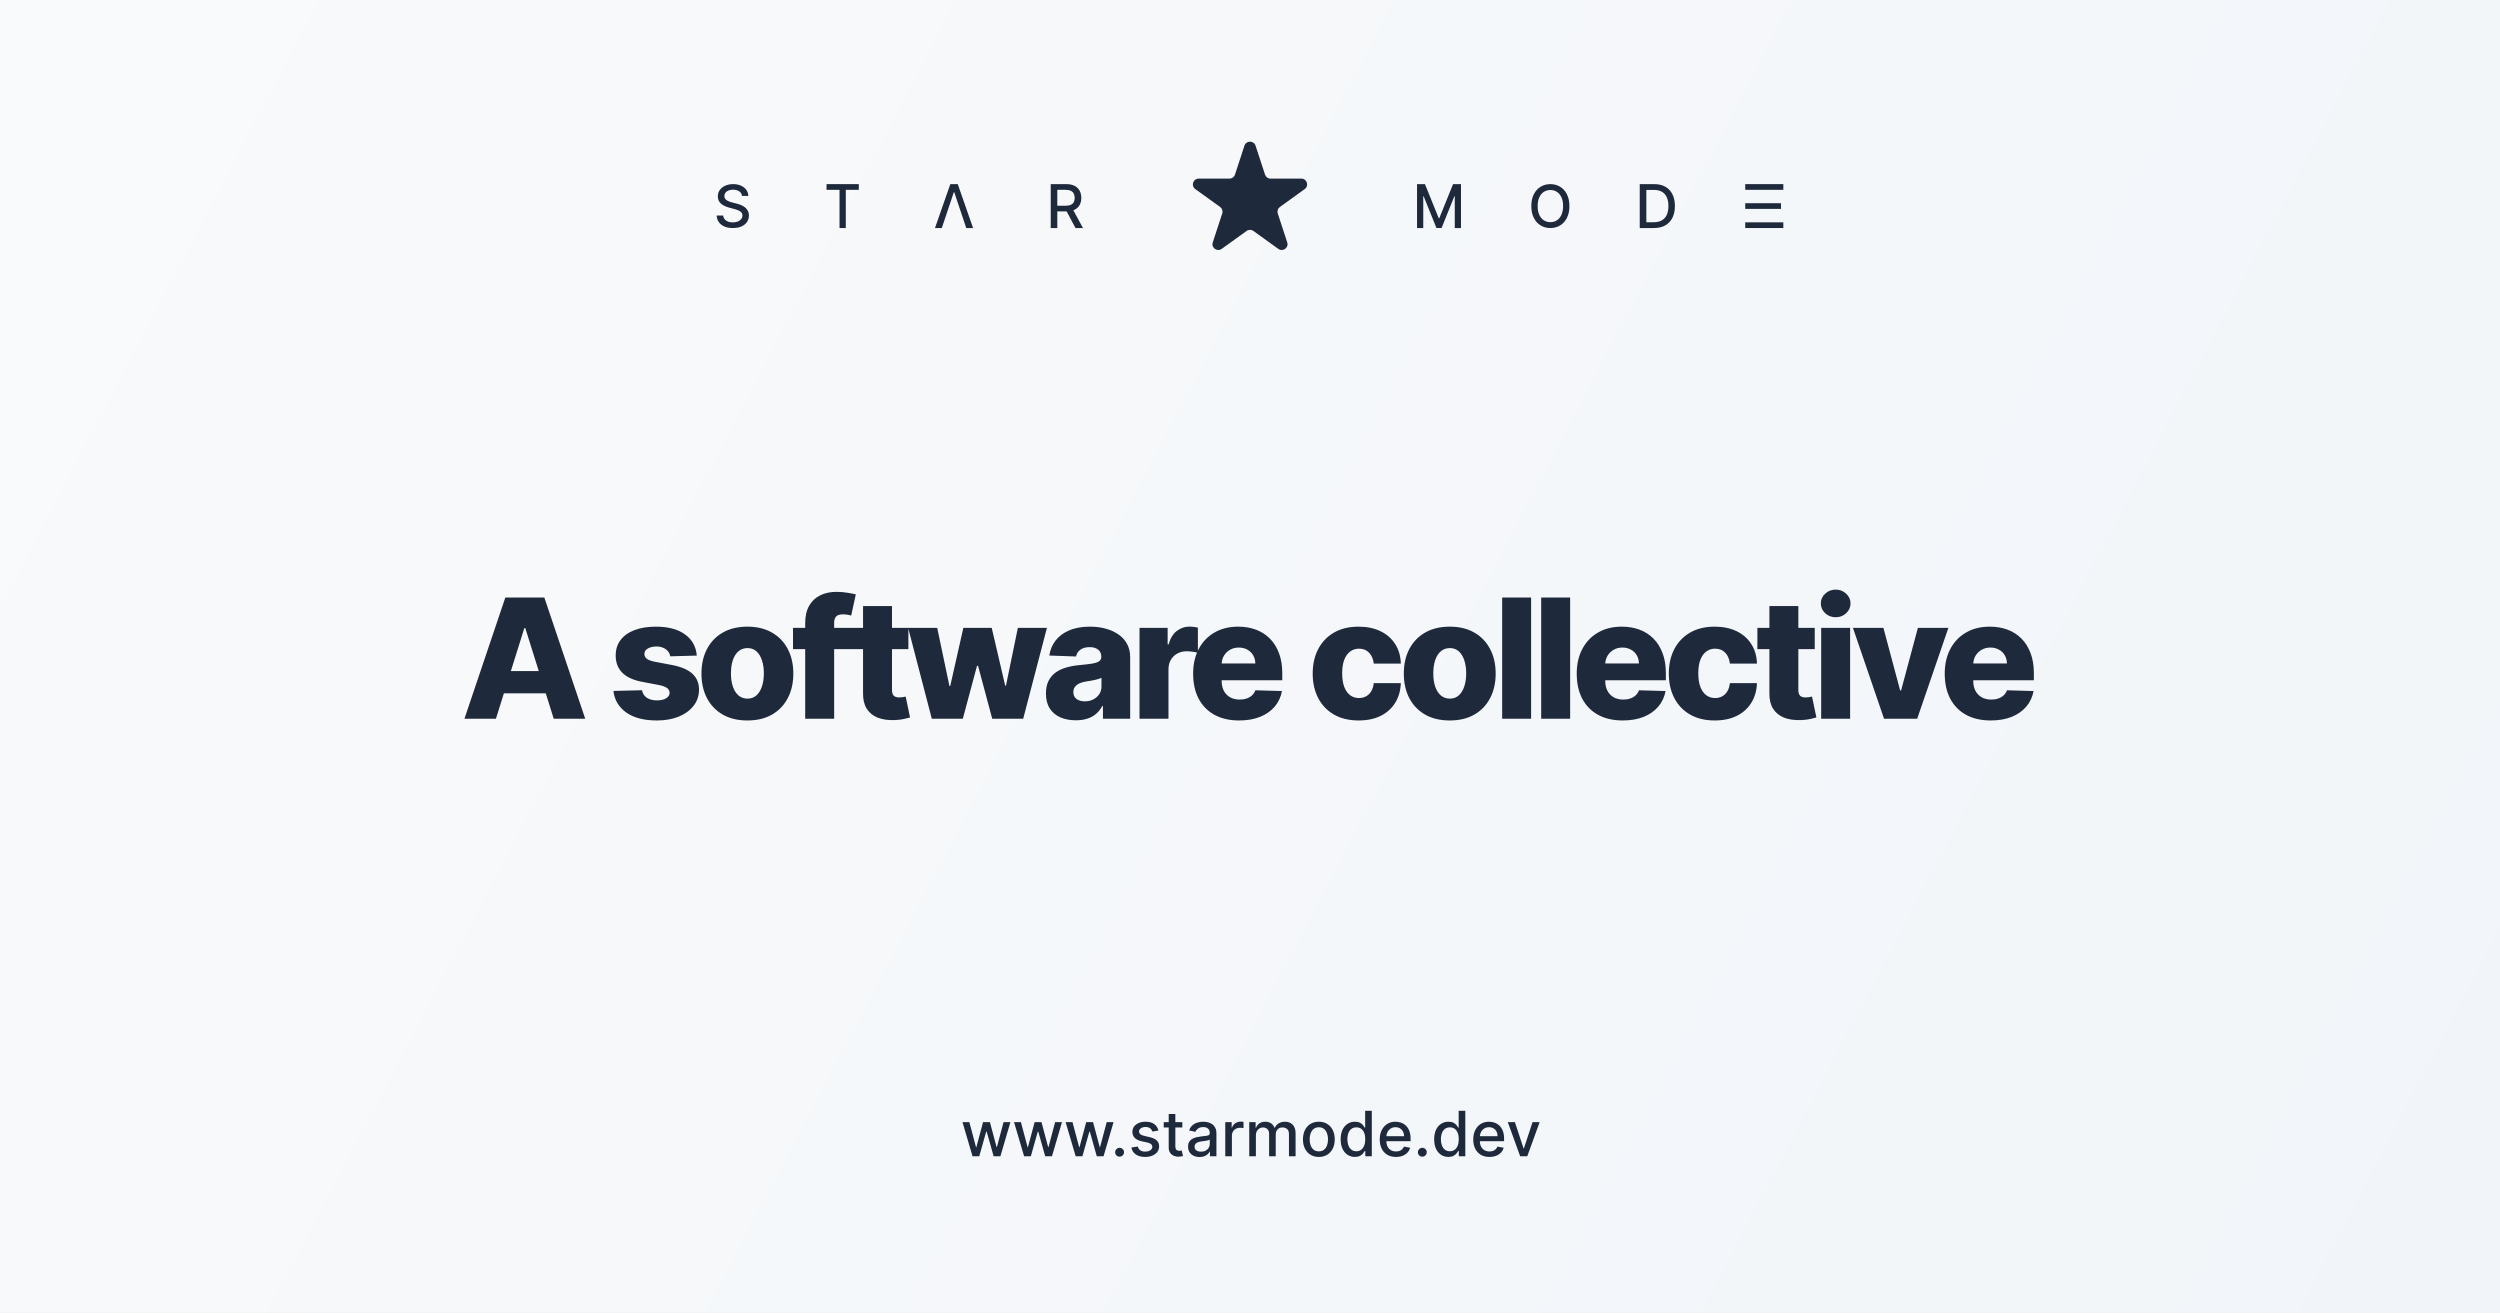
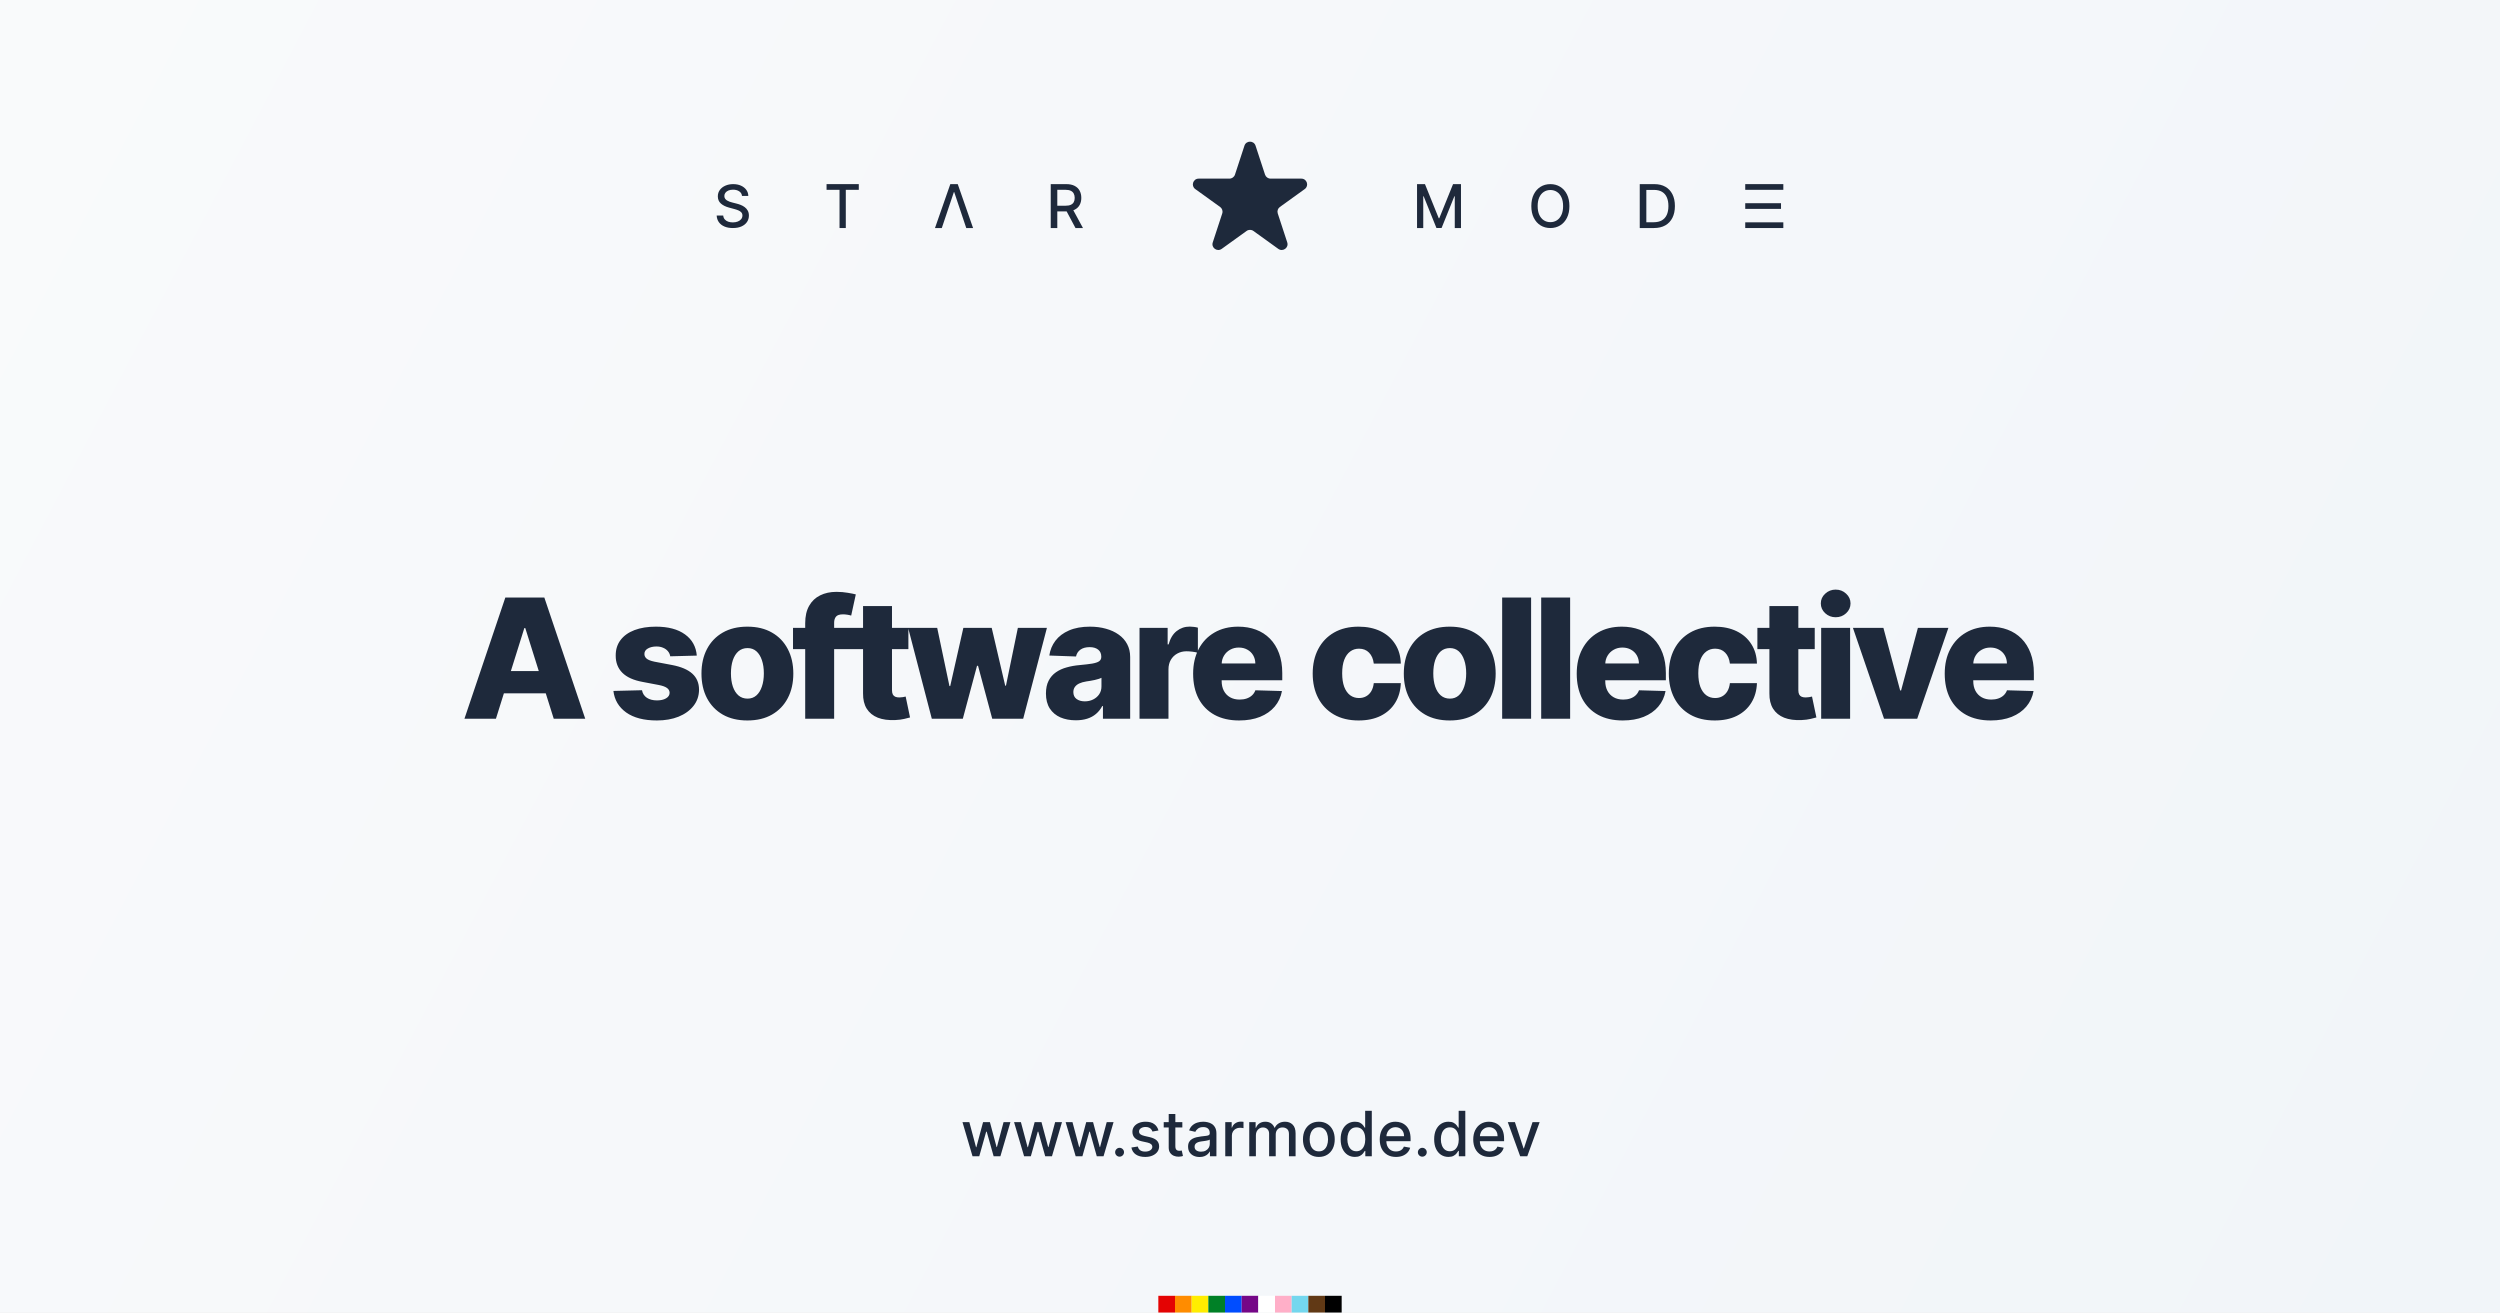
<svg xmlns="http://www.w3.org/2000/svg" width="1200" height="630" viewBox="0 0 1200 630" fill="none">
  <rect width="1200" height="630" fill="url(#paint0_linear_4001_59)" />
  <path d="M466.809 555L461.994 538.636H465.286L468.492 550.653H468.652L471.869 538.636H475.161L478.357 550.6H478.517L481.703 538.636H484.994L480.19 555H476.94L473.617 543.185H473.372L470.048 555H466.809ZM491.565 555L486.75 538.636H490.041L493.248 550.653H493.408L496.625 538.636H499.917L503.113 550.6H503.273L506.458 538.636H509.75L504.946 555H501.696L498.372 543.185H498.127L494.804 555H491.565ZM516.321 555L511.505 538.636H514.797L518.004 550.653H518.164L521.381 538.636H524.673L527.869 550.6H528.029L531.214 538.636H534.506L529.701 555H526.452L523.128 543.185H522.883L519.559 555H516.321ZM537.401 555.202C536.819 555.202 536.318 554.996 535.899 554.585C535.48 554.165 535.271 553.661 535.271 553.072C535.271 552.489 535.48 551.992 535.899 551.58C536.318 551.161 536.819 550.952 537.401 550.952C537.984 550.952 538.484 551.161 538.903 551.58C539.322 551.992 539.532 552.489 539.532 553.072C539.532 553.462 539.432 553.821 539.234 554.148C539.042 554.467 538.786 554.723 538.467 554.915C538.147 555.107 537.792 555.202 537.401 555.202ZM556.061 542.631L553.174 543.143C553.053 542.773 552.861 542.422 552.598 542.088C552.343 541.754 551.995 541.481 551.554 541.268C551.114 541.055 550.563 540.948 549.903 540.948C549.001 540.948 548.248 541.151 547.644 541.555C547.041 541.953 546.739 542.468 546.739 543.1C546.739 543.647 546.941 544.087 547.346 544.421C547.751 544.755 548.404 545.028 549.306 545.241L551.906 545.838C553.411 546.186 554.534 546.722 555.272 547.447C556.011 548.171 556.38 549.112 556.38 550.27C556.38 551.25 556.096 552.124 555.528 552.891C554.967 553.651 554.182 554.247 553.174 554.68C552.172 555.114 551.011 555.33 549.69 555.33C547.858 555.33 546.362 554.94 545.205 554.158C544.047 553.37 543.337 552.251 543.074 550.803L546.153 550.334C546.345 551.136 546.739 551.744 547.335 552.156C547.932 552.56 548.71 552.763 549.669 552.763C550.713 552.763 551.547 552.546 552.172 552.113C552.797 551.673 553.11 551.136 553.11 550.504C553.11 549.993 552.918 549.563 552.534 549.215C552.158 548.867 551.579 548.604 550.798 548.427L548.028 547.82C546.501 547.472 545.372 546.918 544.64 546.158C543.916 545.398 543.554 544.435 543.554 543.271C543.554 542.305 543.823 541.46 544.363 540.735C544.903 540.011 545.649 539.446 546.6 539.041C547.552 538.629 548.642 538.423 549.871 538.423C551.639 538.423 553.032 538.807 554.047 539.574C555.063 540.334 555.734 541.353 556.061 542.631ZM567.521 538.636V541.193H558.583V538.636H567.521ZM560.98 534.716H564.165V550.195C564.165 550.813 564.258 551.278 564.442 551.591C564.627 551.896 564.865 552.106 565.156 552.219C565.454 552.326 565.777 552.379 566.125 552.379C566.381 552.379 566.605 552.362 566.797 552.326C566.988 552.29 567.138 552.262 567.244 552.241L567.819 554.872C567.635 554.943 567.372 555.014 567.031 555.085C566.69 555.163 566.264 555.206 565.753 555.213C564.915 555.227 564.133 555.078 563.409 554.766C562.684 554.453 562.098 553.97 561.651 553.317C561.204 552.663 560.98 551.843 560.98 550.856V534.716ZM575.807 555.362C574.77 555.362 573.832 555.17 572.994 554.787C572.156 554.396 571.492 553.832 571.002 553.093C570.519 552.354 570.278 551.449 570.278 550.376C570.278 549.453 570.455 548.693 570.81 548.097C571.165 547.5 571.645 547.028 572.248 546.68C572.852 546.332 573.527 546.069 574.273 545.891C575.018 545.714 575.778 545.579 576.552 545.487C577.533 545.373 578.328 545.281 578.939 545.21C579.55 545.131 579.994 545.007 580.271 544.837C580.547 544.666 580.686 544.389 580.686 544.006V543.931C580.686 543.001 580.423 542.28 579.898 541.768C579.379 541.257 578.605 541.001 577.575 541.001C576.503 541.001 575.658 541.239 575.04 541.715C574.429 542.184 574.006 542.706 573.772 543.281L570.778 542.599C571.133 541.605 571.652 540.803 572.334 540.192C573.023 539.574 573.815 539.126 574.709 538.849C575.604 538.565 576.545 538.423 577.533 538.423C578.186 538.423 578.878 538.501 579.61 538.658C580.349 538.807 581.038 539.084 581.677 539.489C582.323 539.893 582.852 540.472 583.264 541.225C583.676 541.971 583.882 542.94 583.882 544.134V555H580.771V552.763H580.643C580.437 553.175 580.128 553.58 579.717 553.977C579.305 554.375 578.775 554.705 578.129 554.968C577.483 555.231 576.709 555.362 575.807 555.362ZM576.499 552.805C577.38 552.805 578.133 552.631 578.758 552.283C579.39 551.935 579.869 551.481 580.196 550.92C580.53 550.352 580.697 549.744 580.697 549.098V546.989C580.583 547.102 580.363 547.209 580.036 547.308C579.717 547.401 579.351 547.482 578.939 547.553C578.527 547.617 578.126 547.678 577.735 547.734C577.344 547.784 577.018 547.827 576.755 547.862C576.137 547.94 575.572 548.072 575.061 548.256C574.557 548.441 574.152 548.707 573.847 549.055C573.548 549.396 573.399 549.851 573.399 550.419C573.399 551.207 573.69 551.804 574.273 552.209C574.855 552.607 575.597 552.805 576.499 552.805ZM588.125 555V538.636H591.204V541.236H591.374C591.672 540.355 592.198 539.663 592.951 539.158C593.711 538.647 594.57 538.391 595.529 538.391C595.728 538.391 595.962 538.398 596.232 538.413C596.509 538.427 596.726 538.445 596.882 538.466V541.513C596.754 541.477 596.527 541.438 596.2 541.396C595.873 541.346 595.547 541.321 595.22 541.321C594.467 541.321 593.796 541.481 593.206 541.8C592.624 542.113 592.162 542.55 591.821 543.111C591.481 543.665 591.31 544.297 591.31 545.007V555H588.125ZM599.638 555V538.636H602.696V541.3H602.898C603.239 540.398 603.797 539.695 604.571 539.19C605.345 538.679 606.272 538.423 607.351 538.423C608.445 538.423 609.361 538.679 610.1 539.19C610.846 539.702 611.396 540.405 611.751 541.3H611.922C612.312 540.426 612.934 539.73 613.786 539.212C614.638 538.686 615.654 538.423 616.833 538.423C618.317 538.423 619.528 538.888 620.466 539.819C621.41 540.749 621.883 542.152 621.883 544.027V555H618.697V544.325C618.697 543.217 618.396 542.415 617.792 541.918C617.188 541.42 616.467 541.172 615.629 541.172C614.592 541.172 613.786 541.491 613.211 542.131C612.636 542.763 612.348 543.576 612.348 544.57V555H609.173V544.123C609.173 543.235 608.896 542.521 608.342 541.982C607.788 541.442 607.067 541.172 606.18 541.172C605.576 541.172 605.018 541.332 604.507 541.651C604.003 541.964 603.594 542.401 603.282 542.962C602.976 543.523 602.824 544.173 602.824 544.911V555H599.638ZM633.045 555.33C631.511 555.33 630.172 554.979 629.028 554.276C627.885 553.572 626.997 552.589 626.365 551.325C625.733 550.06 625.417 548.583 625.417 546.893C625.417 545.195 625.733 543.711 626.365 542.44C626.997 541.168 627.885 540.181 629.028 539.478C630.172 538.775 631.511 538.423 633.045 538.423C634.579 538.423 635.918 538.775 637.061 539.478C638.205 540.181 639.092 541.168 639.725 542.44C640.357 543.711 640.673 545.195 640.673 546.893C640.673 548.583 640.357 550.06 639.725 551.325C639.092 552.589 638.205 553.572 637.061 554.276C635.918 554.979 634.579 555.33 633.045 555.33ZM633.055 552.656C634.05 552.656 634.874 552.393 635.527 551.868C636.18 551.342 636.663 550.643 636.976 549.769C637.296 548.896 637.455 547.933 637.455 546.882C637.455 545.838 637.296 544.879 636.976 544.006C636.663 543.125 636.18 542.418 635.527 541.886C634.874 541.353 634.05 541.087 633.055 541.087C632.054 541.087 631.223 541.353 630.563 541.886C629.909 542.418 629.423 543.125 629.103 544.006C628.791 544.879 628.634 545.838 628.634 546.882C628.634 547.933 628.791 548.896 629.103 549.769C629.423 550.643 629.909 551.342 630.563 551.868C631.223 552.393 632.054 552.656 633.055 552.656ZM650.354 555.32C649.033 555.32 647.854 554.982 646.817 554.308C645.787 553.626 644.978 552.656 644.388 551.399C643.806 550.135 643.514 548.619 643.514 546.85C643.514 545.082 643.809 543.569 644.399 542.312C644.995 541.055 645.812 540.092 646.849 539.425C647.886 538.757 649.061 538.423 650.375 538.423C651.391 538.423 652.208 538.594 652.826 538.935C653.451 539.268 653.934 539.659 654.274 540.107C654.622 540.554 654.892 540.948 655.084 541.289H655.276V533.182H658.461V555H655.35V552.454H655.084C654.892 552.802 654.615 553.2 654.253 553.647C653.898 554.094 653.408 554.485 652.783 554.819C652.158 555.153 651.348 555.32 650.354 555.32ZM651.057 552.603C651.973 552.603 652.747 552.362 653.38 551.879C654.019 551.388 654.502 550.71 654.828 549.844C655.162 548.977 655.329 547.969 655.329 546.818C655.329 545.682 655.166 544.687 654.839 543.835C654.512 542.983 654.033 542.319 653.401 541.843C652.769 541.367 651.987 541.129 651.057 541.129C650.098 541.129 649.299 541.378 648.66 541.875C648.021 542.372 647.538 543.05 647.211 543.91C646.892 544.769 646.732 545.739 646.732 546.818C646.732 547.912 646.895 548.896 647.222 549.769C647.549 550.643 648.032 551.335 648.671 551.847C649.317 552.351 650.112 552.603 651.057 552.603ZM670.06 555.33C668.448 555.33 667.059 554.986 665.895 554.297C664.737 553.601 663.842 552.624 663.21 551.367C662.585 550.103 662.272 548.622 662.272 546.925C662.272 545.249 662.585 543.771 663.21 542.493C663.842 541.214 664.723 540.217 665.852 539.499C666.988 538.782 668.316 538.423 669.836 538.423C670.76 538.423 671.655 538.576 672.521 538.881C673.388 539.187 674.165 539.666 674.854 540.32C675.543 540.973 676.086 541.822 676.484 542.866C676.882 543.903 677.081 545.163 677.081 546.648V547.777H664.073V545.391H673.959C673.959 544.553 673.789 543.81 673.448 543.164C673.107 542.511 672.628 541.996 672.01 541.619C671.399 541.243 670.682 541.055 669.858 541.055C668.963 541.055 668.182 541.275 667.514 541.715C666.853 542.148 666.342 542.717 665.98 543.42C665.625 544.116 665.447 544.872 665.447 545.689V547.553C665.447 548.647 665.639 549.577 666.022 550.344C666.413 551.112 666.956 551.697 667.652 552.102C668.348 552.5 669.162 552.699 670.092 552.699C670.696 552.699 671.246 552.614 671.743 552.443C672.241 552.266 672.67 552.003 673.032 551.655C673.395 551.307 673.672 550.877 673.863 550.366L676.878 550.909C676.637 551.797 676.204 552.575 675.579 553.242C674.961 553.903 674.183 554.418 673.245 554.787C672.315 555.149 671.253 555.33 670.06 555.33ZM682.714 555.202C682.131 555.202 681.631 554.996 681.212 554.585C680.793 554.165 680.583 553.661 680.583 553.072C680.583 552.489 680.793 551.992 681.212 551.58C681.631 551.161 682.131 550.952 682.714 550.952C683.296 550.952 683.797 551.161 684.216 551.58C684.635 551.992 684.844 552.489 684.844 553.072C684.844 553.462 684.745 553.821 684.546 554.148C684.354 554.467 684.099 554.723 683.779 554.915C683.459 555.107 683.104 555.202 682.714 555.202ZM695.237 555.32C693.916 555.32 692.737 554.982 691.7 554.308C690.67 553.626 689.86 552.656 689.271 551.399C688.688 550.135 688.397 548.619 688.397 546.85C688.397 545.082 688.692 543.569 689.282 542.312C689.878 541.055 690.695 540.092 691.732 539.425C692.769 538.757 693.944 538.423 695.258 538.423C696.274 538.423 697.09 538.594 697.708 538.935C698.333 539.268 698.816 539.659 699.157 540.107C699.505 540.554 699.775 540.948 699.967 541.289H700.159V533.182H703.344V555H700.233V552.454H699.967C699.775 552.802 699.498 553.2 699.136 553.647C698.781 554.094 698.291 554.485 697.666 554.819C697.041 555.153 696.231 555.32 695.237 555.32ZM695.94 552.603C696.856 552.603 697.63 552.362 698.262 551.879C698.902 551.388 699.384 550.71 699.711 549.844C700.045 548.977 700.212 547.969 700.212 546.818C700.212 545.682 700.049 544.687 699.722 543.835C699.395 542.983 698.916 542.319 698.284 541.843C697.652 541.367 696.87 541.129 695.94 541.129C694.981 541.129 694.182 541.378 693.543 541.875C692.904 542.372 692.421 543.05 692.094 543.91C691.774 544.769 691.615 545.739 691.615 546.818C691.615 547.912 691.778 548.896 692.105 549.769C692.431 550.643 692.914 551.335 693.554 551.847C694.2 552.351 694.995 552.603 695.94 552.603ZM714.943 555.33C713.331 555.33 711.942 554.986 710.777 554.297C709.62 553.601 708.725 552.624 708.093 551.367C707.468 550.103 707.155 548.622 707.155 546.925C707.155 545.249 707.468 543.771 708.093 542.493C708.725 541.214 709.606 540.217 710.735 539.499C711.871 538.782 713.199 538.423 714.719 538.423C715.642 538.423 716.537 538.576 717.404 538.881C718.27 539.187 719.048 539.666 719.737 540.32C720.426 540.973 720.969 541.822 721.367 542.866C721.765 543.903 721.964 545.163 721.964 546.648V547.777H708.956V545.391H718.842C718.842 544.553 718.672 543.81 718.331 543.164C717.99 542.511 717.51 541.996 716.892 541.619C716.282 541.243 715.564 541.055 714.741 541.055C713.846 541.055 713.064 541.275 712.397 541.715C711.736 542.148 711.225 542.717 710.863 543.42C710.508 544.116 710.33 544.872 710.33 545.689V547.553C710.33 548.647 710.522 549.577 710.905 550.344C711.296 551.112 711.839 551.697 712.535 552.102C713.231 552.5 714.044 552.699 714.975 552.699C715.579 552.699 716.129 552.614 716.626 552.443C717.123 552.266 717.553 552.003 717.915 551.655C718.277 551.307 718.554 550.877 718.746 550.366L721.761 550.909C721.52 551.797 721.086 552.575 720.461 553.242C719.843 553.903 719.066 554.418 718.128 554.787C717.198 555.149 716.136 555.33 714.943 555.33ZM739.028 538.636L733.094 555H729.685L723.74 538.636H727.16L731.304 551.229H731.474L735.608 538.636H739.028Z" fill="#1E293B" />
  <path d="M238.043 345H222.93L242.56 286.818H261.282L280.913 345H265.799L252.134 301.477H251.68L238.043 345ZM236.026 322.102H267.617V332.784H236.026V322.102ZM334.461 314.688L321.705 315.028C321.573 314.119 321.213 313.314 320.626 312.614C320.039 311.894 319.272 311.335 318.325 310.938C317.397 310.521 316.317 310.312 315.086 310.312C313.476 310.312 312.103 310.634 310.967 311.278C309.849 311.922 309.3 312.794 309.319 313.892C309.3 314.744 309.641 315.483 310.342 316.108C311.061 316.733 312.34 317.235 314.177 317.614L322.586 319.205C326.942 320.038 330.181 321.42 332.302 323.352C334.442 325.284 335.522 327.841 335.54 331.023C335.522 334.015 334.631 336.619 332.87 338.835C331.128 341.051 328.741 342.775 325.711 344.006C322.681 345.218 319.215 345.824 315.313 345.824C309.082 345.824 304.167 344.545 300.569 341.989C296.989 339.413 294.944 335.966 294.433 331.648L308.154 331.307C308.457 332.898 309.243 334.11 310.512 334.943C311.781 335.777 313.4 336.193 315.37 336.193C317.15 336.193 318.599 335.862 319.717 335.199C320.834 334.536 321.402 333.655 321.421 332.557C321.402 331.572 320.967 330.786 320.114 330.199C319.262 329.593 317.927 329.119 316.109 328.778L308.495 327.33C304.12 326.534 300.862 325.066 298.722 322.926C296.582 320.767 295.522 318.021 295.54 314.688C295.522 311.771 296.298 309.28 297.87 307.216C299.442 305.133 301.677 303.542 304.575 302.443C307.472 301.345 310.891 300.795 314.83 300.795C320.739 300.795 325.398 302.036 328.808 304.517C332.217 306.979 334.101 310.369 334.461 314.688ZM358.749 345.824C354.166 345.824 350.227 344.886 346.931 343.011C343.655 341.117 341.126 338.485 339.346 335.114C337.585 331.723 336.704 327.794 336.704 323.324C336.704 318.835 337.585 314.905 339.346 311.534C341.126 308.144 343.655 305.511 346.931 303.636C350.227 301.742 354.166 300.795 358.749 300.795C363.333 300.795 367.263 301.742 370.539 303.636C373.835 305.511 376.363 308.144 378.124 311.534C379.905 314.905 380.795 318.835 380.795 323.324C380.795 327.794 379.905 331.723 378.124 335.114C376.363 338.485 373.835 341.117 370.539 343.011C367.263 344.886 363.333 345.824 358.749 345.824ZM358.835 335.341C360.501 335.341 361.912 334.83 363.067 333.807C364.223 332.784 365.103 331.364 365.71 329.545C366.335 327.727 366.647 325.625 366.647 323.239C366.647 320.814 366.335 318.693 365.71 316.875C365.103 315.057 364.223 313.636 363.067 312.614C361.912 311.591 360.501 311.08 358.835 311.08C357.111 311.08 355.653 311.591 354.46 312.614C353.285 313.636 352.386 315.057 351.761 316.875C351.155 318.693 350.852 320.814 350.852 323.239C350.852 325.625 351.155 327.727 351.761 329.545C352.386 331.364 353.285 332.784 354.46 333.807C355.653 334.83 357.111 335.341 358.835 335.341ZM408.712 301.364V311.591H380.644V301.364H408.712ZM386.496 345V299.148C386.496 295.777 387.131 292.983 388.4 290.767C389.669 288.532 391.43 286.866 393.684 285.767C395.938 284.65 398.542 284.091 401.496 284.091C403.428 284.091 405.246 284.242 406.951 284.545C408.674 284.83 409.953 285.085 410.786 285.312L408.57 295.483C408.059 295.312 407.434 295.17 406.695 295.057C405.976 294.943 405.294 294.886 404.65 294.886C403.021 294.886 401.904 295.246 401.298 295.966C400.692 296.686 400.388 297.67 400.388 298.92V345H386.496ZM436.026 301.364V311.591H408.498V301.364H436.026ZM414.265 290.909H428.157V331.278C428.157 332.131 428.29 332.822 428.555 333.352C428.839 333.864 429.246 334.233 429.776 334.46C430.307 334.669 430.941 334.773 431.68 334.773C432.21 334.773 432.769 334.725 433.356 334.631C433.962 334.517 434.416 334.422 434.719 334.347L436.822 344.375C436.159 344.564 435.221 344.801 434.009 345.085C432.816 345.369 431.386 345.549 429.719 345.625C426.462 345.777 423.668 345.398 421.339 344.489C419.028 343.561 417.257 342.121 416.026 340.17C414.814 338.22 414.227 335.767 414.265 332.812V290.909ZM447.268 345L435.904 301.364H449.853L455.734 329.318H456.103L462.41 301.364H476.018L482.495 329.119H482.864L488.575 301.364H502.523L491.131 345H476.273L469.455 319.574H468.972L462.154 345H447.268ZM516.4 345.739C513.616 345.739 511.144 345.275 508.985 344.347C506.845 343.4 505.15 341.979 503.9 340.085C502.669 338.172 502.053 335.777 502.053 332.898C502.053 330.473 502.479 328.428 503.332 326.761C504.184 325.095 505.358 323.741 506.854 322.699C508.351 321.657 510.074 320.871 512.025 320.341C513.976 319.792 516.059 319.422 518.275 319.233C520.756 319.006 522.754 318.769 524.269 318.523C525.784 318.258 526.883 317.888 527.565 317.415C528.265 316.922 528.616 316.231 528.616 315.341V315.199C528.616 313.741 528.114 312.614 527.11 311.818C526.106 311.023 524.752 310.625 523.048 310.625C521.21 310.625 519.733 311.023 518.616 311.818C517.498 312.614 516.788 313.712 516.485 315.114L503.673 314.659C504.051 312.008 505.027 309.64 506.599 307.557C508.19 305.455 510.368 303.807 513.133 302.614C515.917 301.402 519.26 300.795 523.161 300.795C525.945 300.795 528.512 301.127 530.86 301.79C533.209 302.434 535.254 303.381 536.996 304.631C538.739 305.862 540.084 307.377 541.031 309.176C541.996 310.975 542.479 313.03 542.479 315.341V345H529.411V338.92H529.07C528.294 340.398 527.299 341.648 526.087 342.67C524.894 343.693 523.483 344.46 521.854 344.972C520.245 345.483 518.426 345.739 516.4 345.739ZM520.69 336.648C522.186 336.648 523.531 336.345 524.724 335.739C525.936 335.133 526.902 334.299 527.621 333.239C528.341 332.159 528.701 330.909 528.701 329.489V325.341C528.303 325.549 527.82 325.739 527.252 325.909C526.703 326.08 526.097 326.241 525.434 326.392C524.771 326.544 524.089 326.676 523.388 326.79C522.688 326.903 522.015 327.008 521.371 327.102C520.065 327.311 518.947 327.633 518.019 328.068C517.11 328.504 516.409 329.072 515.917 329.773C515.443 330.455 515.207 331.269 515.207 332.216C515.207 333.655 515.718 334.754 516.741 335.511C517.782 336.269 519.099 336.648 520.69 336.648ZM546.974 345V301.364H560.468V309.318H560.923C561.718 306.439 563.015 304.299 564.815 302.898C566.614 301.477 568.707 300.767 571.093 300.767C571.737 300.767 572.4 300.814 573.082 300.909C573.763 300.985 574.398 301.108 574.985 301.278V313.352C574.322 313.125 573.451 312.945 572.371 312.812C571.311 312.68 570.364 312.614 569.531 312.614C567.883 312.614 566.396 312.983 565.07 313.722C563.763 314.441 562.731 315.455 561.974 316.761C561.235 318.049 560.866 319.564 560.866 321.307V345H546.974ZM594.778 345.824C590.213 345.824 586.274 344.924 582.96 343.125C579.664 341.307 577.126 338.722 575.346 335.369C573.585 331.998 572.704 327.992 572.704 323.352C572.704 318.845 573.594 314.905 575.374 311.534C577.155 308.144 579.664 305.511 582.903 303.636C586.141 301.742 589.958 300.795 594.352 300.795C597.458 300.795 600.299 301.278 602.874 302.244C605.45 303.21 607.675 304.64 609.55 306.534C611.425 308.428 612.884 310.767 613.925 313.551C614.967 316.316 615.488 319.489 615.488 323.068V326.534H577.562V318.466H602.562C602.543 316.989 602.192 315.672 601.511 314.517C600.829 313.362 599.891 312.462 598.698 311.818C597.524 311.155 596.17 310.824 594.636 310.824C593.083 310.824 591.691 311.174 590.46 311.875C589.228 312.557 588.253 313.494 587.533 314.688C586.814 315.862 586.435 317.197 586.397 318.693V326.903C586.397 328.684 586.747 330.246 587.448 331.591C588.149 332.917 589.143 333.949 590.431 334.688C591.719 335.426 593.253 335.795 595.033 335.795C596.264 335.795 597.382 335.625 598.386 335.284C599.389 334.943 600.251 334.441 600.971 333.778C601.691 333.116 602.23 332.301 602.59 331.335L615.346 331.705C614.816 334.564 613.651 337.055 611.852 339.176C610.071 341.278 607.732 342.917 604.835 344.091C601.937 345.246 598.585 345.824 594.778 345.824ZM652.14 345.824C647.538 345.824 643.589 344.877 640.293 342.983C637.017 341.089 634.498 338.456 632.737 335.085C630.975 331.695 630.094 327.775 630.094 323.324C630.094 318.854 630.975 314.934 632.737 311.562C634.517 308.172 637.045 305.53 640.322 303.636C643.617 301.742 647.547 300.795 652.112 300.795C656.146 300.795 659.659 301.525 662.651 302.983C665.663 304.441 668.011 306.506 669.697 309.176C671.401 311.828 672.301 314.943 672.396 318.523H659.413C659.147 316.288 658.39 314.536 657.14 313.267C655.909 311.998 654.299 311.364 652.31 311.364C650.701 311.364 649.29 311.818 648.077 312.727C646.865 313.617 645.918 314.943 645.237 316.705C644.574 318.447 644.242 320.606 644.242 323.182C644.242 325.758 644.574 327.936 645.237 329.716C645.918 331.477 646.865 332.812 648.077 333.722C649.29 334.612 650.701 335.057 652.31 335.057C653.598 335.057 654.735 334.782 655.719 334.233C656.723 333.684 657.547 332.879 658.191 331.818C658.835 330.739 659.242 329.432 659.413 327.898H672.396C672.263 331.496 671.363 334.64 669.697 337.33C668.049 340.019 665.729 342.112 662.737 343.608C659.763 345.085 656.231 345.824 652.14 345.824ZM695.874 345.824C691.291 345.824 687.352 344.886 684.056 343.011C680.78 341.117 678.251 338.485 676.471 335.114C674.71 331.723 673.829 327.794 673.829 323.324C673.829 318.835 674.71 314.905 676.471 311.534C678.251 308.144 680.78 305.511 684.056 303.636C687.352 301.742 691.291 300.795 695.874 300.795C700.458 300.795 704.388 301.742 707.664 303.636C710.96 305.511 713.488 308.144 715.249 311.534C717.03 314.905 717.92 318.835 717.92 323.324C717.92 327.794 717.03 331.723 715.249 335.114C713.488 338.485 710.96 341.117 707.664 343.011C704.388 344.886 700.458 345.824 695.874 345.824ZM695.96 335.341C697.626 335.341 699.037 334.83 700.192 333.807C701.348 332.784 702.228 331.364 702.835 329.545C703.46 327.727 703.772 325.625 703.772 323.239C703.772 320.814 703.46 318.693 702.835 316.875C702.228 315.057 701.348 313.636 700.192 312.614C699.037 311.591 697.626 311.08 695.96 311.08C694.236 311.08 692.778 311.591 691.585 312.614C690.41 313.636 689.511 315.057 688.886 316.875C688.28 318.693 687.977 320.814 687.977 323.239C687.977 325.625 688.28 327.727 688.886 329.545C689.511 331.364 690.41 332.784 691.585 333.807C692.778 334.83 694.236 335.341 695.96 335.341ZM734.928 286.818V345H721.036V286.818H734.928ZM753.663 286.818V345H739.771V286.818H753.663ZM778.903 345.824C774.338 345.824 770.399 344.924 767.085 343.125C763.789 341.307 761.251 338.722 759.471 335.369C757.71 331.998 756.829 327.992 756.829 323.352C756.829 318.845 757.719 314.905 759.499 311.534C761.28 308.144 763.789 305.511 767.028 303.636C770.266 301.742 774.083 300.795 778.477 300.795C781.583 300.795 784.424 301.278 786.999 302.244C789.575 303.21 791.8 304.64 793.675 306.534C795.55 308.428 797.009 310.767 798.05 313.551C799.092 316.316 799.613 319.489 799.613 323.068V326.534H761.687V318.466H786.687C786.668 316.989 786.317 315.672 785.636 314.517C784.954 313.362 784.016 312.462 782.823 311.818C781.649 311.155 780.295 310.824 778.761 310.824C777.208 310.824 775.816 311.174 774.585 311.875C773.353 312.557 772.378 313.494 771.658 314.688C770.939 315.862 770.56 317.197 770.522 318.693V326.903C770.522 328.684 770.872 330.246 771.573 331.591C772.274 332.917 773.268 333.949 774.556 334.688C775.844 335.426 777.378 335.795 779.158 335.795C780.389 335.795 781.507 335.625 782.511 335.284C783.514 334.943 784.376 334.441 785.096 333.778C785.816 333.116 786.355 332.301 786.715 331.335L799.471 331.705C798.941 334.564 797.776 337.055 795.977 339.176C794.196 341.278 791.857 342.917 788.96 344.091C786.062 345.246 782.71 345.824 778.903 345.824ZM823.077 345.824C818.475 345.824 814.526 344.877 811.231 342.983C807.954 341.089 805.435 338.456 803.674 335.085C801.913 331.695 801.032 327.775 801.032 323.324C801.032 318.854 801.913 314.934 803.674 311.562C805.454 308.172 807.983 305.53 811.259 303.636C814.555 301.742 818.485 300.795 823.049 300.795C827.083 300.795 830.596 301.525 833.589 302.983C836.6 304.441 838.949 306.506 840.634 309.176C842.339 311.828 843.238 314.943 843.333 318.523H830.35C830.085 316.288 829.327 314.536 828.077 313.267C826.846 311.998 825.237 311.364 823.248 311.364C821.638 311.364 820.227 311.818 819.015 312.727C817.803 313.617 816.856 314.943 816.174 316.705C815.511 318.447 815.18 320.606 815.18 323.182C815.18 325.758 815.511 327.936 816.174 329.716C816.856 331.477 817.803 332.812 819.015 333.722C820.227 334.612 821.638 335.057 823.248 335.057C824.536 335.057 825.672 334.782 826.657 334.233C827.661 333.684 828.485 332.879 829.129 331.818C829.772 330.739 830.18 329.432 830.35 327.898H843.333C843.201 331.496 842.301 334.64 840.634 337.33C838.987 340.019 836.666 342.112 833.674 343.608C830.701 345.085 827.168 345.824 823.077 345.824ZM871.073 301.364V311.591H843.545V301.364H871.073ZM849.312 290.909H863.204V331.278C863.204 332.131 863.336 332.822 863.602 333.352C863.886 333.864 864.293 334.233 864.823 334.46C865.353 334.669 865.988 334.773 866.727 334.773C867.257 334.773 867.816 334.725 868.403 334.631C869.009 334.517 869.463 334.422 869.766 334.347L871.869 344.375C871.206 344.564 870.268 344.801 869.056 345.085C867.863 345.369 866.433 345.549 864.766 345.625C861.509 345.777 858.715 345.398 856.386 344.489C854.075 343.561 852.304 342.121 851.073 340.17C849.861 338.22 849.274 335.767 849.312 332.812V290.909ZM874.161 345V301.364H888.053V345H874.161ZM881.121 296.278C879.171 296.278 877.495 295.634 876.093 294.347C874.692 293.04 873.991 291.468 873.991 289.631C873.991 287.812 874.692 286.259 876.093 284.972C877.495 283.665 879.171 283.011 881.121 283.011C883.091 283.011 884.767 283.665 886.15 284.972C887.551 286.259 888.252 287.812 888.252 289.631C888.252 291.468 887.551 293.04 886.15 294.347C884.767 295.634 883.091 296.278 881.121 296.278ZM935.225 301.364L920.254 345H904.344L889.401 301.364H904.032L912.072 331.42H912.526L920.594 301.364H935.225ZM955.543 345.824C950.979 345.824 947.04 344.924 943.725 343.125C940.43 341.307 937.892 338.722 936.112 335.369C934.35 331.998 933.469 327.992 933.469 323.352C933.469 318.845 934.36 314.905 936.14 311.534C937.92 308.144 940.43 305.511 943.668 303.636C946.907 301.742 950.723 300.795 955.117 300.795C958.223 300.795 961.064 301.278 963.64 302.244C966.216 303.21 968.441 304.64 970.316 306.534C972.191 308.428 973.649 310.767 974.691 313.551C975.733 316.316 976.254 319.489 976.254 323.068V326.534H938.327V318.466H963.327C963.308 316.989 962.958 315.672 962.276 314.517C961.594 313.362 960.657 312.462 959.464 311.818C958.29 311.155 956.935 310.824 955.401 310.824C953.848 310.824 952.456 311.174 951.225 311.875C949.994 312.557 949.019 313.494 948.299 314.688C947.579 315.862 947.201 317.197 947.163 318.693V326.903C947.163 328.684 947.513 330.246 948.214 331.591C948.915 332.917 949.909 333.949 951.197 334.688C952.485 335.426 954.019 335.795 955.799 335.795C957.03 335.795 958.147 335.625 959.151 335.284C960.155 334.943 961.017 334.441 961.737 333.778C962.456 333.116 962.996 332.301 963.356 331.335L976.112 331.705C975.581 334.564 974.416 337.055 972.617 339.176C970.837 341.278 968.498 342.917 965.6 344.091C962.702 345.246 959.35 345.824 955.543 345.824Z" fill="#1E293B" />
  <path d="M356.163 94.033C356.054 93.088 355.608 92.355 354.823 91.835C354.038 91.309 353.049 91.046 351.858 91.046C351.005 91.046 350.268 91.179 349.645 91.446C349.022 91.705 348.538 92.065 348.193 92.525C347.855 92.978 347.685 93.494 347.685 94.073C347.685 94.559 347.8 94.979 348.031 95.332C348.267 95.685 348.575 95.981 348.954 96.221C349.34 96.454 349.753 96.651 350.193 96.811C350.633 96.964 351.056 97.091 351.462 97.19L353.493 97.71C354.156 97.87 354.836 98.086 355.533 98.359C356.23 98.632 356.877 98.992 357.472 99.438C358.068 99.885 358.549 100.438 358.914 101.097C359.286 101.756 359.473 102.546 359.473 103.465C359.473 104.624 359.168 105.653 358.559 106.552C357.956 107.451 357.08 108.161 355.929 108.68C354.785 109.2 353.401 109.459 351.777 109.459C350.22 109.459 348.873 109.216 347.736 108.73C346.599 108.244 345.709 107.554 345.066 106.662C344.423 105.763 344.068 104.697 344 103.465H347.147C347.208 104.204 347.452 104.82 347.878 105.313C348.311 105.799 348.863 106.162 349.533 106.402C350.21 106.635 350.951 106.752 351.757 106.752C352.643 106.752 353.432 106.615 354.122 106.342C354.819 106.062 355.368 105.676 355.767 105.183C356.166 104.684 356.366 104.101 356.366 103.435C356.366 102.829 356.19 102.333 355.838 101.946C355.493 101.56 355.022 101.24 354.427 100.987C353.838 100.734 353.171 100.511 352.427 100.318L349.97 99.658C348.305 99.212 346.985 98.556 346.01 97.69C345.042 96.824 344.558 95.678 344.558 94.253C344.558 93.074 344.883 92.045 345.533 91.166C346.183 90.287 347.063 89.604 348.173 89.118C349.283 88.625 350.535 88.378 351.929 88.378C353.337 88.378 354.579 88.621 355.655 89.108C356.738 89.594 357.591 90.263 358.214 91.116C358.836 91.962 359.161 92.934 359.188 94.033H356.163Z" fill="#1E293B" />
  <path d="M396.747 91.116V88.378H412.22V91.116H405.982V109.459H402.975V91.116H396.747Z" fill="#1E293B" />
  <path d="M452.067 109.459H448.791L456.151 88.378H459.717L467.077 109.459H463.801L458.019 92.207H457.859L452.067 109.459Z" fill="#1E293B" />
  <path d="M504.352 109.459V88.378H511.797C513.416 88.378 514.758 88.66 515.826 89.222C516.9 89.785 517.703 90.564 518.233 91.559C518.763 92.547 519.029 93.69 519.029 94.987C519.029 96.277 518.76 97.413 518.223 98.394C517.693 99.368 516.89 100.127 515.816 100.669C514.748 101.211 513.405 101.482 511.787 101.482H506.147V98.744H511.501C512.521 98.744 513.351 98.596 513.99 98.301C514.636 98.006 515.109 97.577 515.408 97.015C515.707 96.452 515.857 95.776 515.857 94.987C515.857 94.191 515.704 93.501 515.398 92.918C515.098 92.335 514.626 91.888 513.98 91.58C513.341 91.264 512.501 91.106 511.461 91.106H507.503V109.459H504.352ZM514.663 99.948L519.824 109.459H516.234L511.175 99.948H514.663Z" fill="#1E293B" />
  <path d="M680.176 88.378H683.983L690.603 104.766H690.847L697.467 88.378H701.275V109.459H698.29V94.204H698.097L691.964 109.429H689.487L683.354 94.194H683.161V109.459H680.176V88.378Z" fill="#1E293B" />
  <path d="M753.319 98.919C753.319 101.11 752.922 102.994 752.129 104.57C751.336 106.14 750.25 107.349 748.869 108.197C747.494 109.039 745.932 109.459 744.181 109.459C742.423 109.459 740.854 109.039 739.473 108.197C738.099 107.349 737.015 106.136 736.222 104.56C735.429 102.983 735.033 101.103 735.033 98.919C735.033 96.728 735.429 94.848 736.222 93.278C737.015 91.701 738.099 90.493 739.473 89.651C740.854 88.802 742.423 88.378 744.181 88.378C745.932 88.378 747.494 88.802 748.869 89.651C750.25 90.493 751.336 91.701 752.129 93.278C752.922 94.848 753.319 96.728 753.319 98.919ZM750.286 98.919C750.286 97.249 750.018 95.843 749.483 94.701C748.955 93.552 748.228 92.683 747.303 92.096C746.384 91.501 745.344 91.204 744.181 91.204C743.011 91.204 741.967 91.501 741.049 92.096C740.13 92.683 739.404 93.552 738.868 94.701C738.34 95.843 738.076 97.249 738.076 98.919C738.076 100.589 738.34 101.998 738.868 103.147C739.404 104.289 740.13 105.158 741.049 105.752C741.967 106.34 743.011 106.634 744.181 106.634C745.344 106.634 746.384 106.34 747.303 105.752C748.228 105.158 748.955 104.289 749.483 103.147C750.018 101.998 750.286 100.589 750.286 98.919Z" fill="#1E293B" />
  <path d="M793.867 109.459H787.077V88.378H794.083C796.138 88.378 797.903 88.8 799.378 89.644C800.853 90.482 801.983 91.686 802.768 93.257C803.56 94.822 803.956 96.699 803.956 98.888C803.956 101.084 803.557 102.971 802.758 104.549C801.966 106.128 800.819 107.342 799.316 108.193C797.814 109.037 795.998 109.459 793.867 109.459ZM790.242 106.68H793.693C795.291 106.68 796.619 106.378 797.678 105.774C798.736 105.164 799.528 104.282 800.054 103.129C800.58 101.969 800.842 100.556 800.842 98.888C800.842 97.234 800.58 95.831 800.054 94.678C799.535 93.525 798.76 92.65 797.729 92.053C796.698 91.456 795.417 91.158 793.888 91.158H790.242V106.68Z" fill="#1E293B" />
  <path d="M837.714 109.459V88.378H856V91.116H837.714V97.54H854.885V100.267H837.714V106.721H856V109.459H837.714Z" fill="#1E293B" />
  <path d="M597.342 69.915C598.178 67.362 601.822 67.362 602.658 69.915L607.217 83.825C607.591 84.967 608.665 85.74 609.876 85.74H624.628C627.336 85.74 628.462 89.176 626.271 90.754L614.336 99.351C613.356 100.057 612.946 101.307 613.321 102.449L617.879 116.36C618.716 118.913 615.769 121.036 613.578 119.458L601.643 110.861C600.663 110.155 599.337 110.155 598.357 110.861L586.422 119.458C584.231 121.036 581.284 118.913 582.121 116.36L586.679 102.449C587.054 101.307 586.644 100.057 585.664 99.351L573.729 90.754C571.538 89.176 572.664 85.74 575.372 85.74H590.124C591.335 85.74 592.409 84.967 592.783 83.825L597.342 69.915Z" fill="#1E293B" />
+   <g clip-path="url(#clip0_4001_59)">
+     <path d="M564 622H556V630H564V622Z" fill="#E40303" />
+     <path d="M572 622H564V630H572V622Z" fill="#FF8C00" />
+     <path d="M580 622H572V630H580V622Z" fill="#FFED00" />
+     <path d="M588 622H580V630H588V622Z" fill="#008026" />
+     <path d="M596 622H588V630H596V622Z" fill="#004DFF" />
+     <path d="M604 622H596V630H604V622Z" fill="#750787" />
+     <path d="M612 622H604V630H612V622Z" fill="white" />
+     <path d="M620 622H612V630H620V622Z" fill="#FFAFC8" />
+     <path d="M628 622H620V630H628V622Z" fill="#74D7EE" />
+     <path d="M636 622H628V630H636V622Z" fill="#613915" />
+     <path d="M644 622H636V630H644V622Z" fill="black" />
+   </g>
  <defs>
    <linearGradient id="paint0_linear_4001_59" x1="0" y1="0" x2="1200" y2="630" gradientUnits="userSpaceOnUse">
      <stop stop-color="#F9FAFB" />
      <stop offset="0.999" stop-color="#F1F5F9" />
    </linearGradient>
+     <clipPath id="clip0_4001_59">
+       <rect width="88" height="8" fill="white" transform="translate(556 622)" />
+     </clipPath>
  </defs>
</svg>
